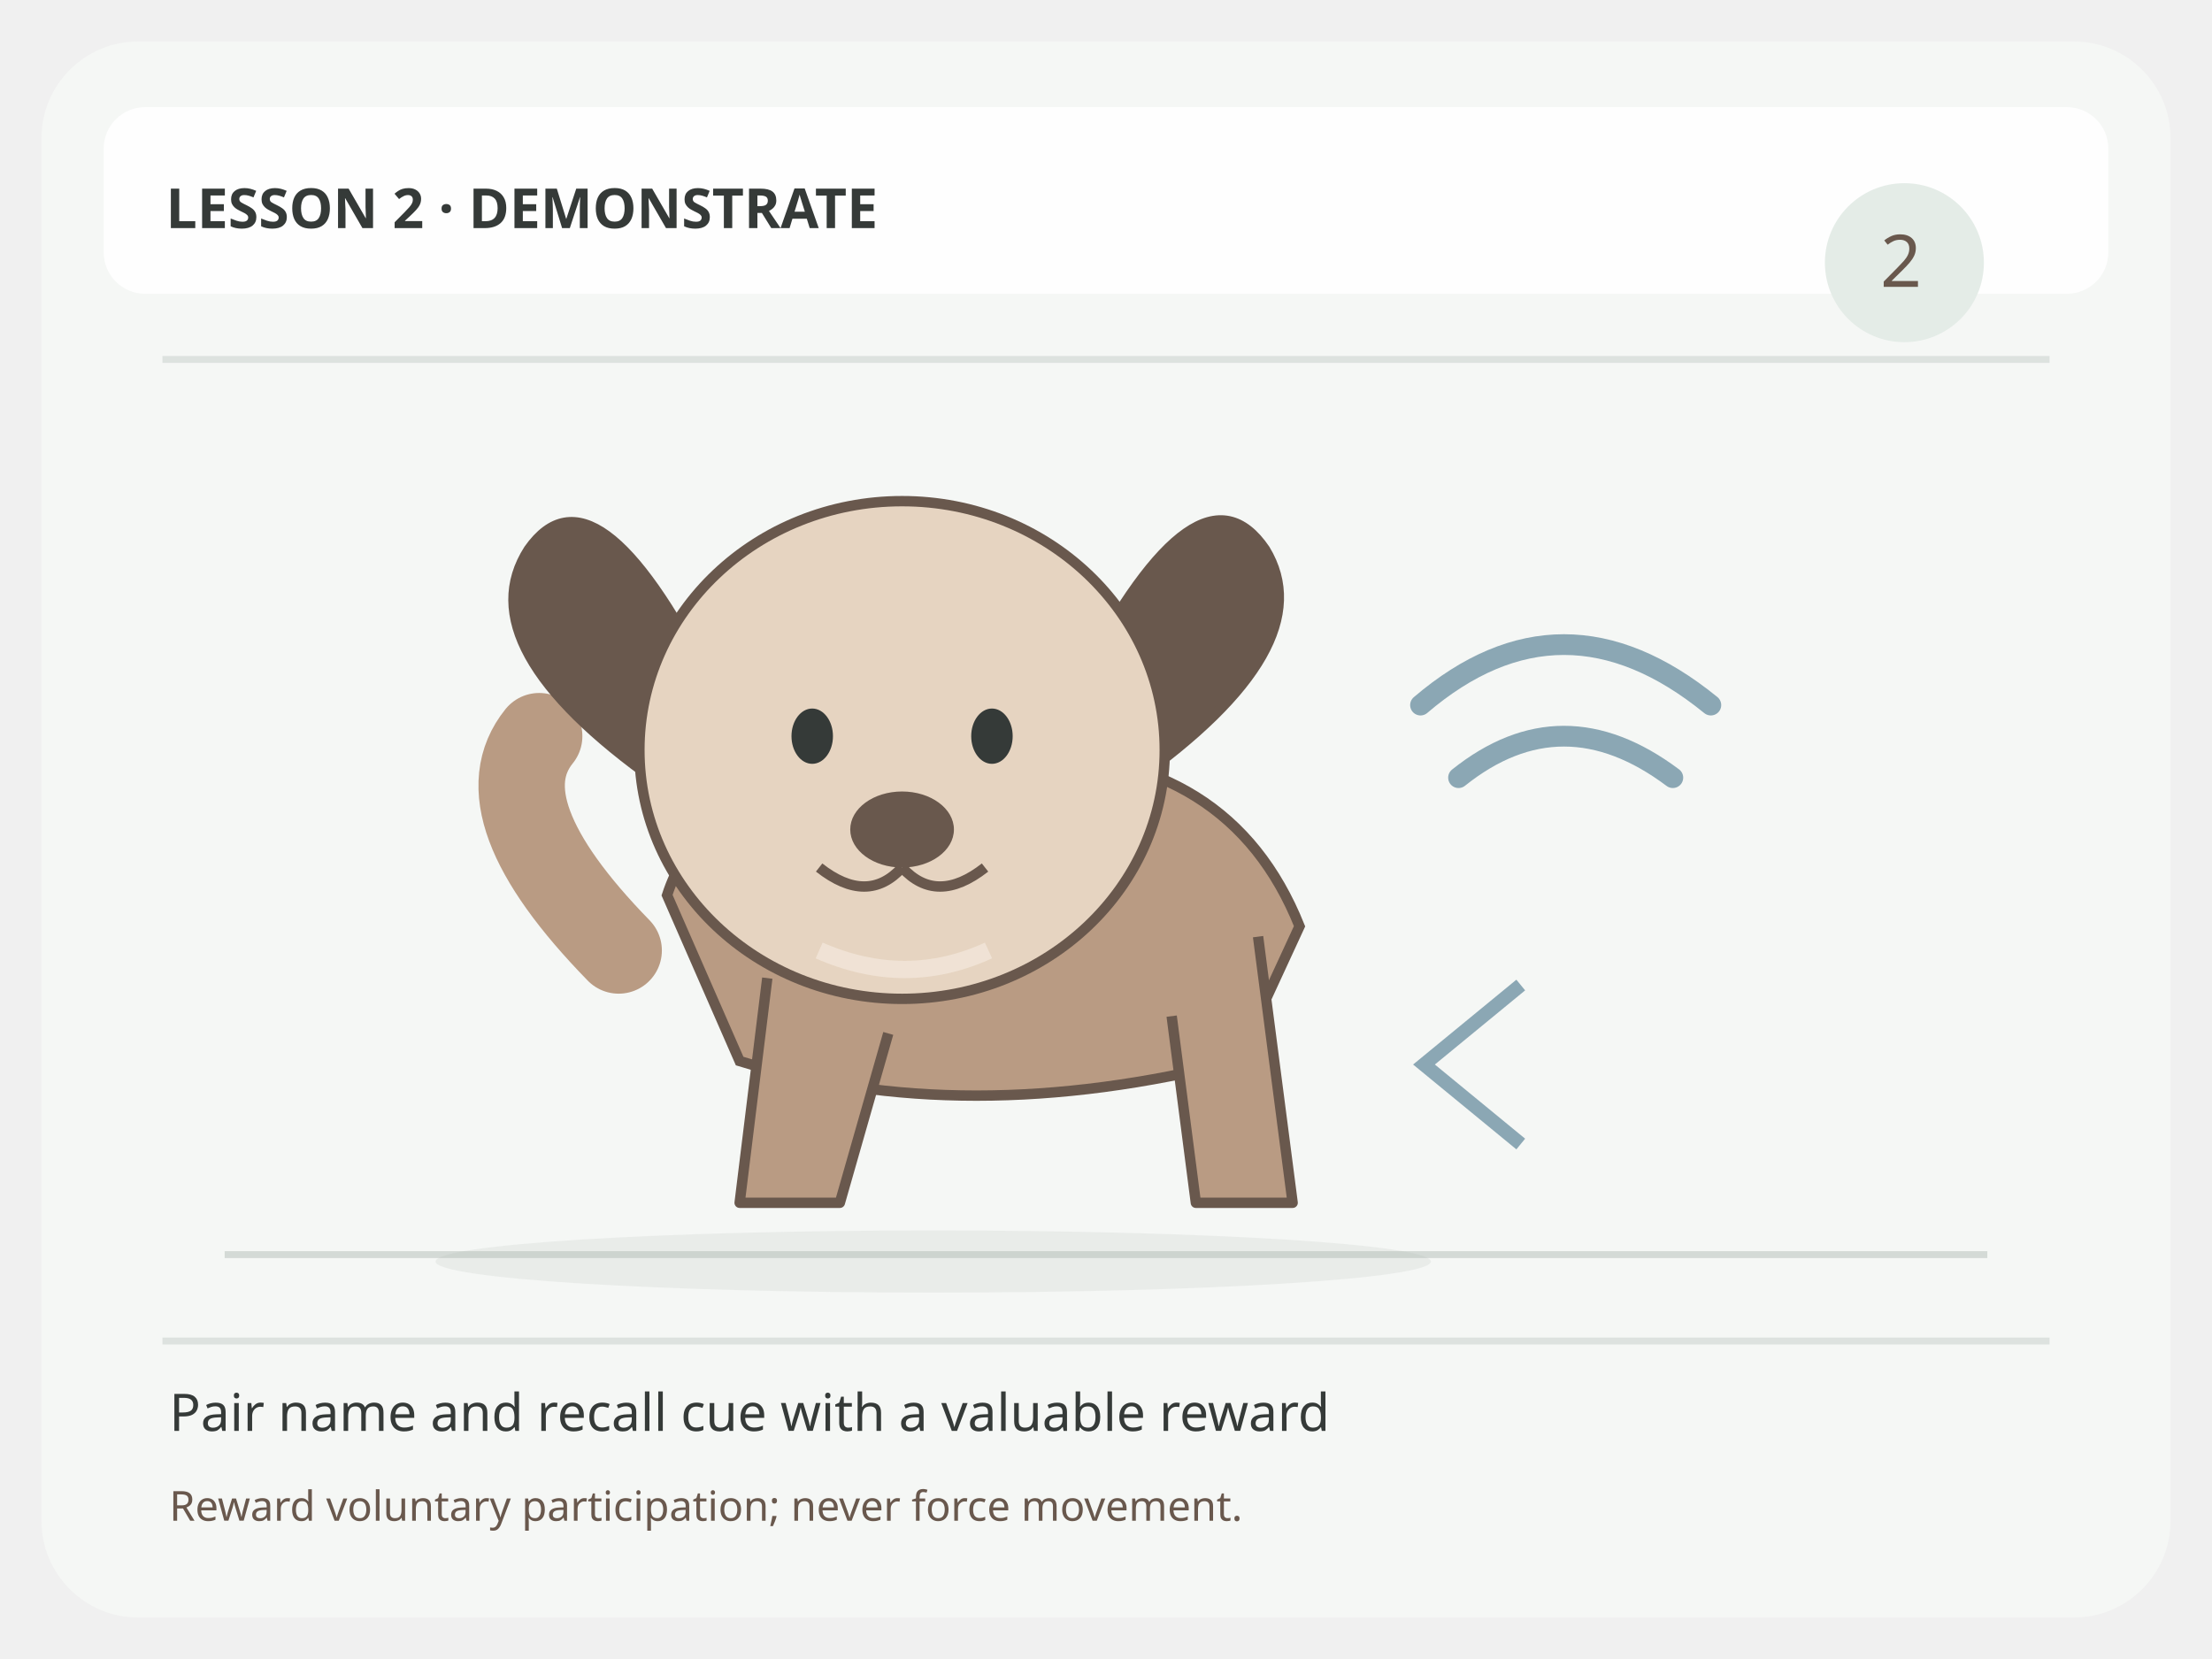
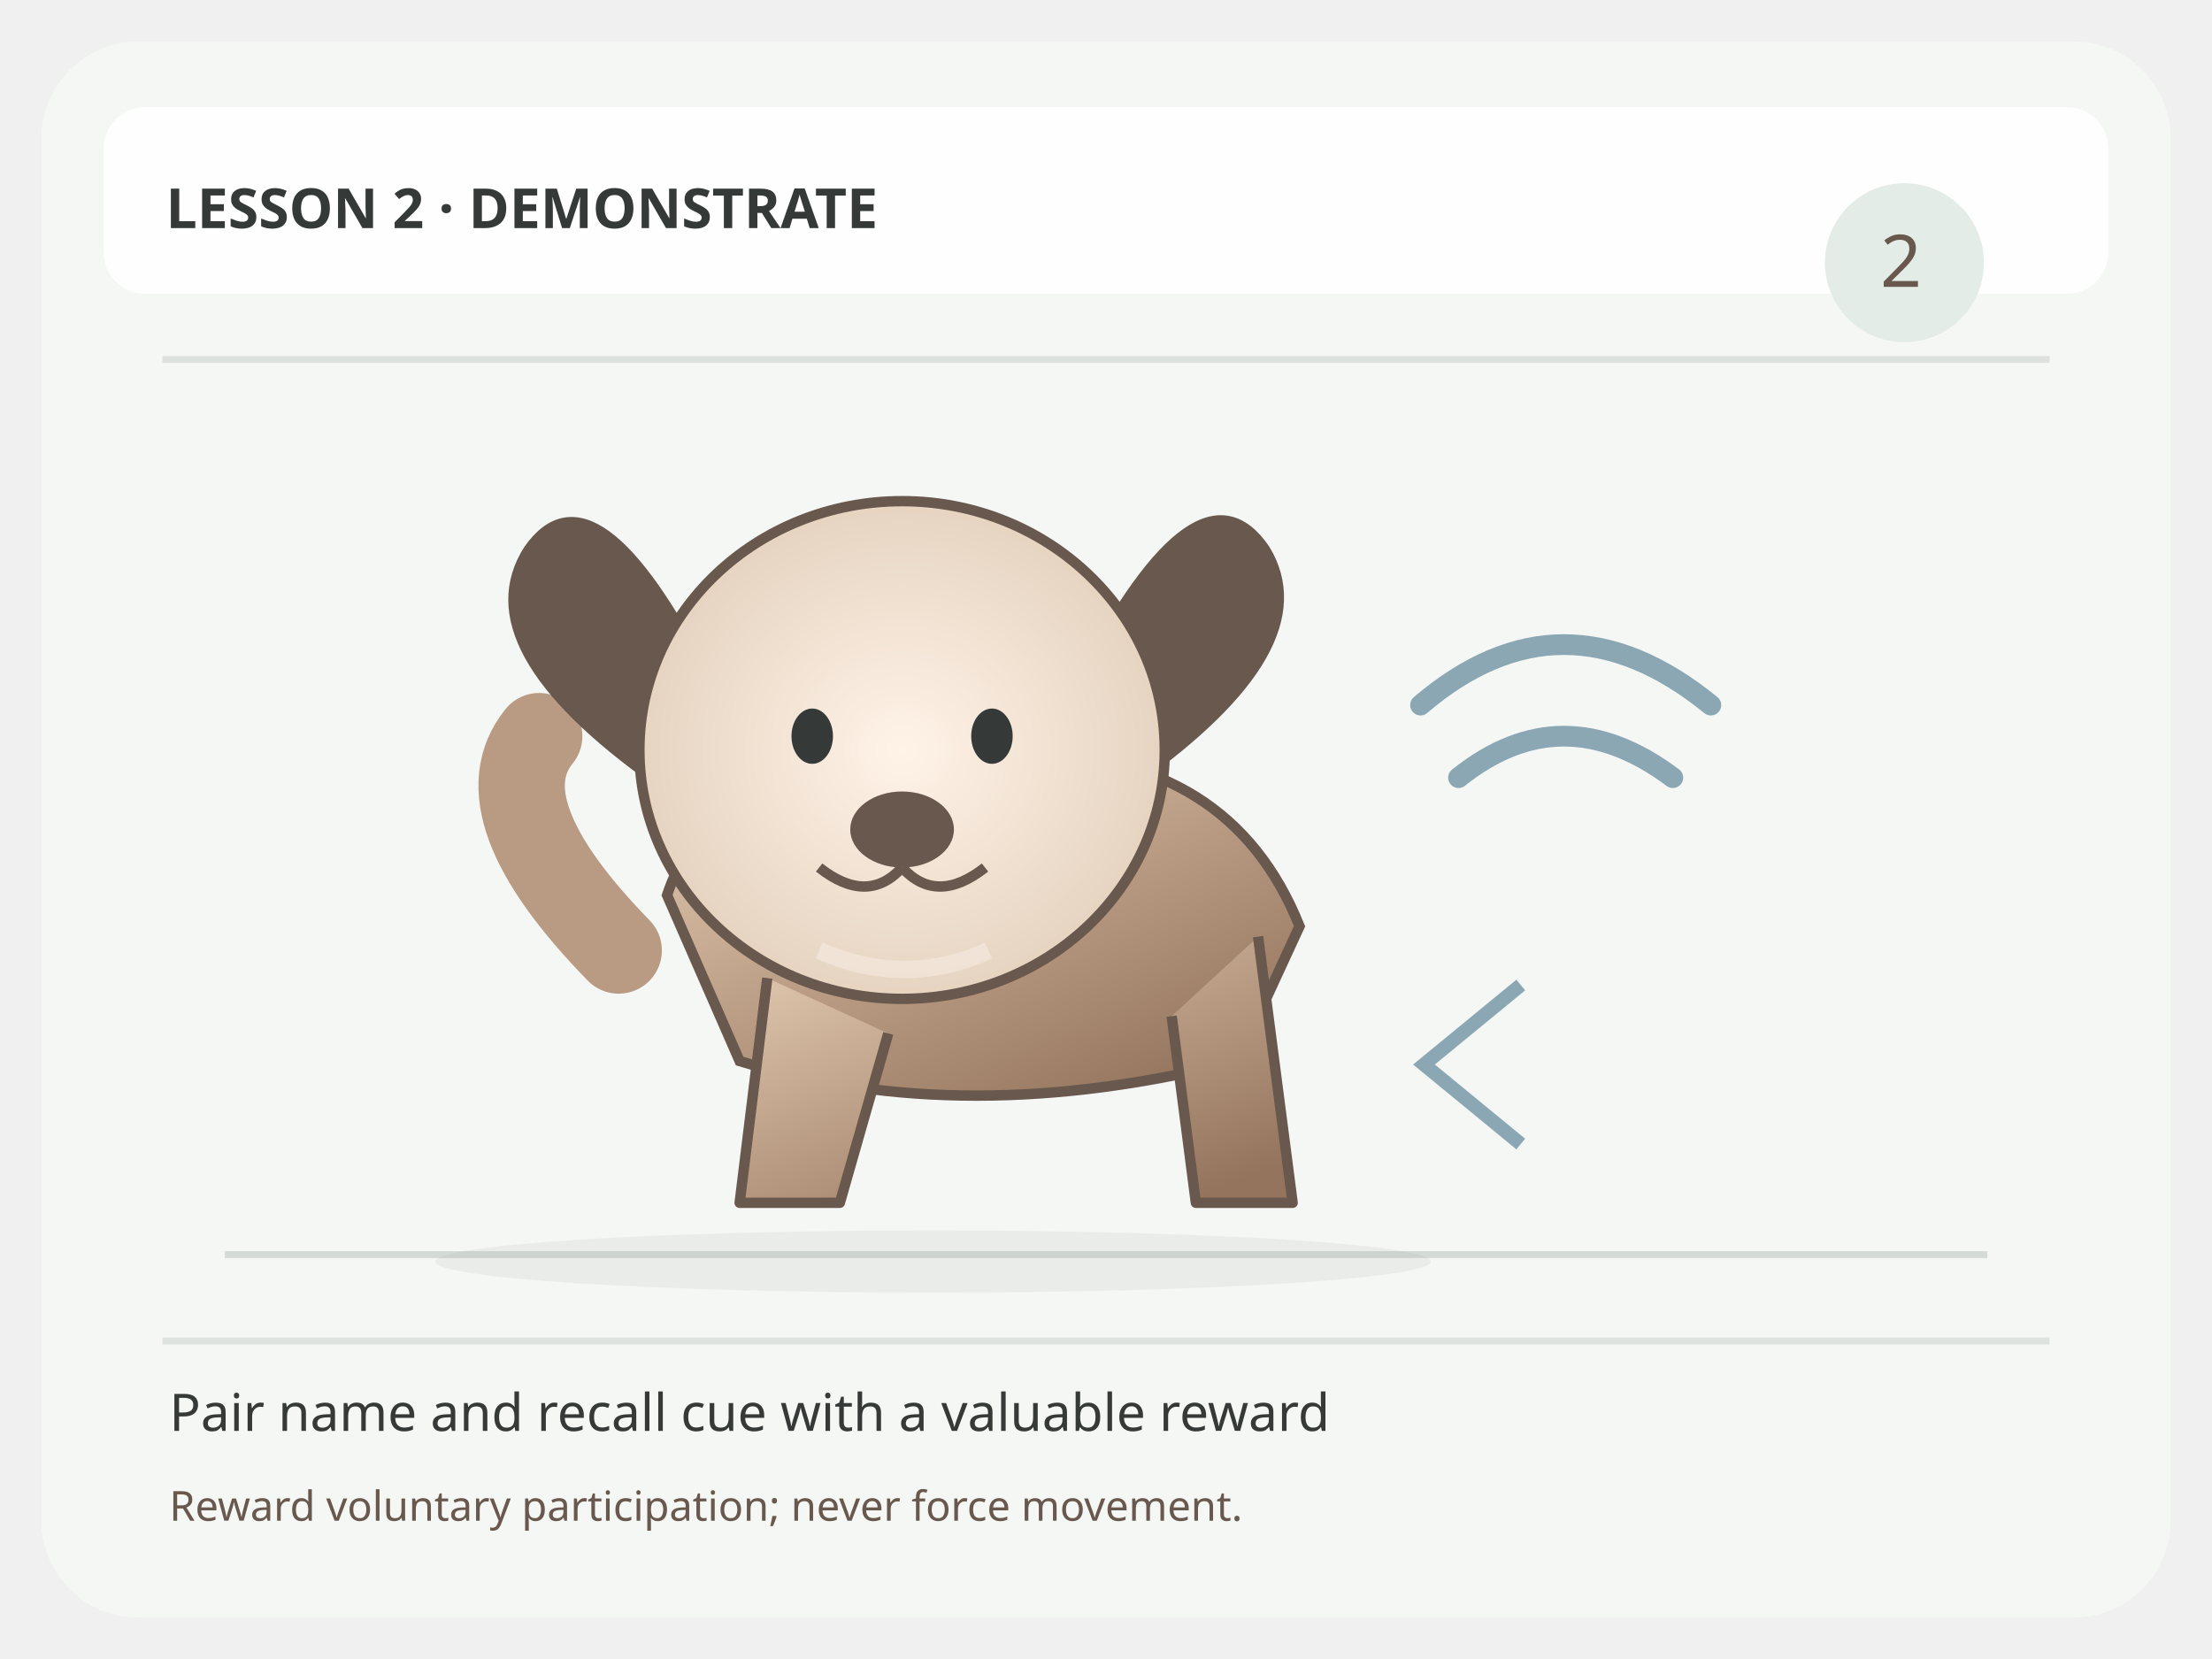
<svg xmlns="http://www.w3.org/2000/svg" viewBox="0 0 640 480" role="img" aria-labelledby="title description">
+   <defs>
+     <linearGradient id="fur" x1="0" y1="0" x2=".8" y2="1">
+       <stop offset="0" stop-color="#E5CEB5" />
+       <stop offset=".55" stop-color="#B99B83" />
+       <stop offset="1" stop-color="#94745C" />
+     </linearGradient>
+     <radialGradient id="muzzle">
+       <stop stop-color="#FFF3E8" />
+       <stop offset="1" stop-color="#E6D4C1" />
+     </radialGradient>
+   </defs>
+   <style>text,tspan{font-family:"Poppins",sans-serif!important}</style>
  <rect x="12" y="12" width="616" height="456" rx="28" fill="#F5F7F5" />
  <rect x="30" y="31" width="580" height="54" rx="12" fill="#FFFFFF" opacity=".9" />
-   <text x="48" y="66" font-family="sans-serif" font-size="16" font-weight="700" fill="#353A38">LESSON 2 · DEMONSTRATE</text>
+   <text x="48" y="66" font-family="Poppins, sans-serif" font-size="16" font-weight="700" fill="#353A38">LESSON 2 · DEMONSTRATE</text>
  <g>
    <circle cx="551" cy="76" r="23" fill="#E4ECE7" />
-     <text x="544" y="83" font-family="sans-serif" font-size="21" fill="#69584D">2</text>
+     <text x="544" y="83" font-family="Poppins, sans-serif" font-size="21" fill="#69584D">2</text>
  </g>
  <path d="M47 104h546" stroke="#DDE2DF" stroke-width="2" />
  <path d="M65 363h510" stroke="#D4DAD6" stroke-width="2" />
  <ellipse cx="270" cy="365" rx="144" ry="9" fill="#A9B0AB" opacity=".15" />
  <path d="M411 204q41-35 84 0m-73 21q30-24 62 0" stroke="#8BA7B4" stroke-width="6" fill="none" stroke-linecap="round" />
  <path d="M440 285l-28 23 28 23" fill="none" stroke="#8BA7B4" stroke-width="4" />
  <g transform="translate(0 0)">
    <path d="M179 275Q139 234 156 213" fill="none" stroke="#B99B83" stroke-width="25" stroke-linecap="round" />
-     <path d="M193 259Q208 213 296 218Q356 218 376 268L358 307Q279 327 214 307Z" fill="#B99B83" stroke="#69584D" stroke-width="3" />
-     <path d="M222 283l-8 65h29l14-49m82-5 7 54h28l-10-77" fill="#B99B83" stroke="#69584D" stroke-width="3" stroke-linejoin="round" />
+     <path d="M193 259Q208 213 296 218Q356 218 376 268L358 307Q279 327 214 307Z" fill="url(#fur)" stroke="#69584D" stroke-width="3" />
+     <path d="M222 283l-8 65h29l14-49m82-5 7 54h28l-10-77" fill="url(#fur)" stroke="#69584D" stroke-width="3" stroke-linejoin="round" />
    <path d="M205 197q-33-65-52-38-18 28 37 67m123-30q34-65 53-37 17 28-38 67" fill="#69584D" stroke="#69584D" stroke-width="3" />
-     <ellipse cx="261" cy="217" rx="76" ry="72" fill="#E6D4C1" stroke="#69584D" stroke-width="3" />
+     <ellipse cx="261" cy="217" rx="76" ry="72" fill="url(#muzzle)" stroke="#69584D" stroke-width="3" />
    <ellipse cx="235" cy="213" rx="6" ry="8" fill="#353A38" />
    <ellipse cx="287" cy="213" rx="6" ry="8" fill="#353A38" />
    <ellipse cx="261" cy="240" rx="15" ry="11" fill="#69584D" />
    <path d="M261 251q-10 11-24 0m24 0q10 11 24 0" stroke="#69584D" stroke-width="3" fill="none" />
    <path d="M237 275q25 11 49 0" stroke="#F2E6D9" stroke-width="5" fill="none" opacity=".8" />
  </g>
  <path d="M47 388h546" stroke="#DDE2DF" stroke-width="2" />
-   <text x="49" y="414" font-family="sans-serif" font-size="15" fill="#353A38">Pair name and recall cue with a valuable reward</text>
-   <text x="49" y="440" font-family="sans-serif" font-size="12" fill="#69584D">Reward voluntary participation; never force movement.</text>
+   <text x="49" y="414" font-family="Poppins, sans-serif" font-size="15" fill="#353A38">Pair name and recall cue with a valuable reward</text>
+   <text x="49" y="440" font-family="Poppins, sans-serif" font-size="12" fill="#69584D">Reward voluntary participation; never force movement.</text>
</svg>
